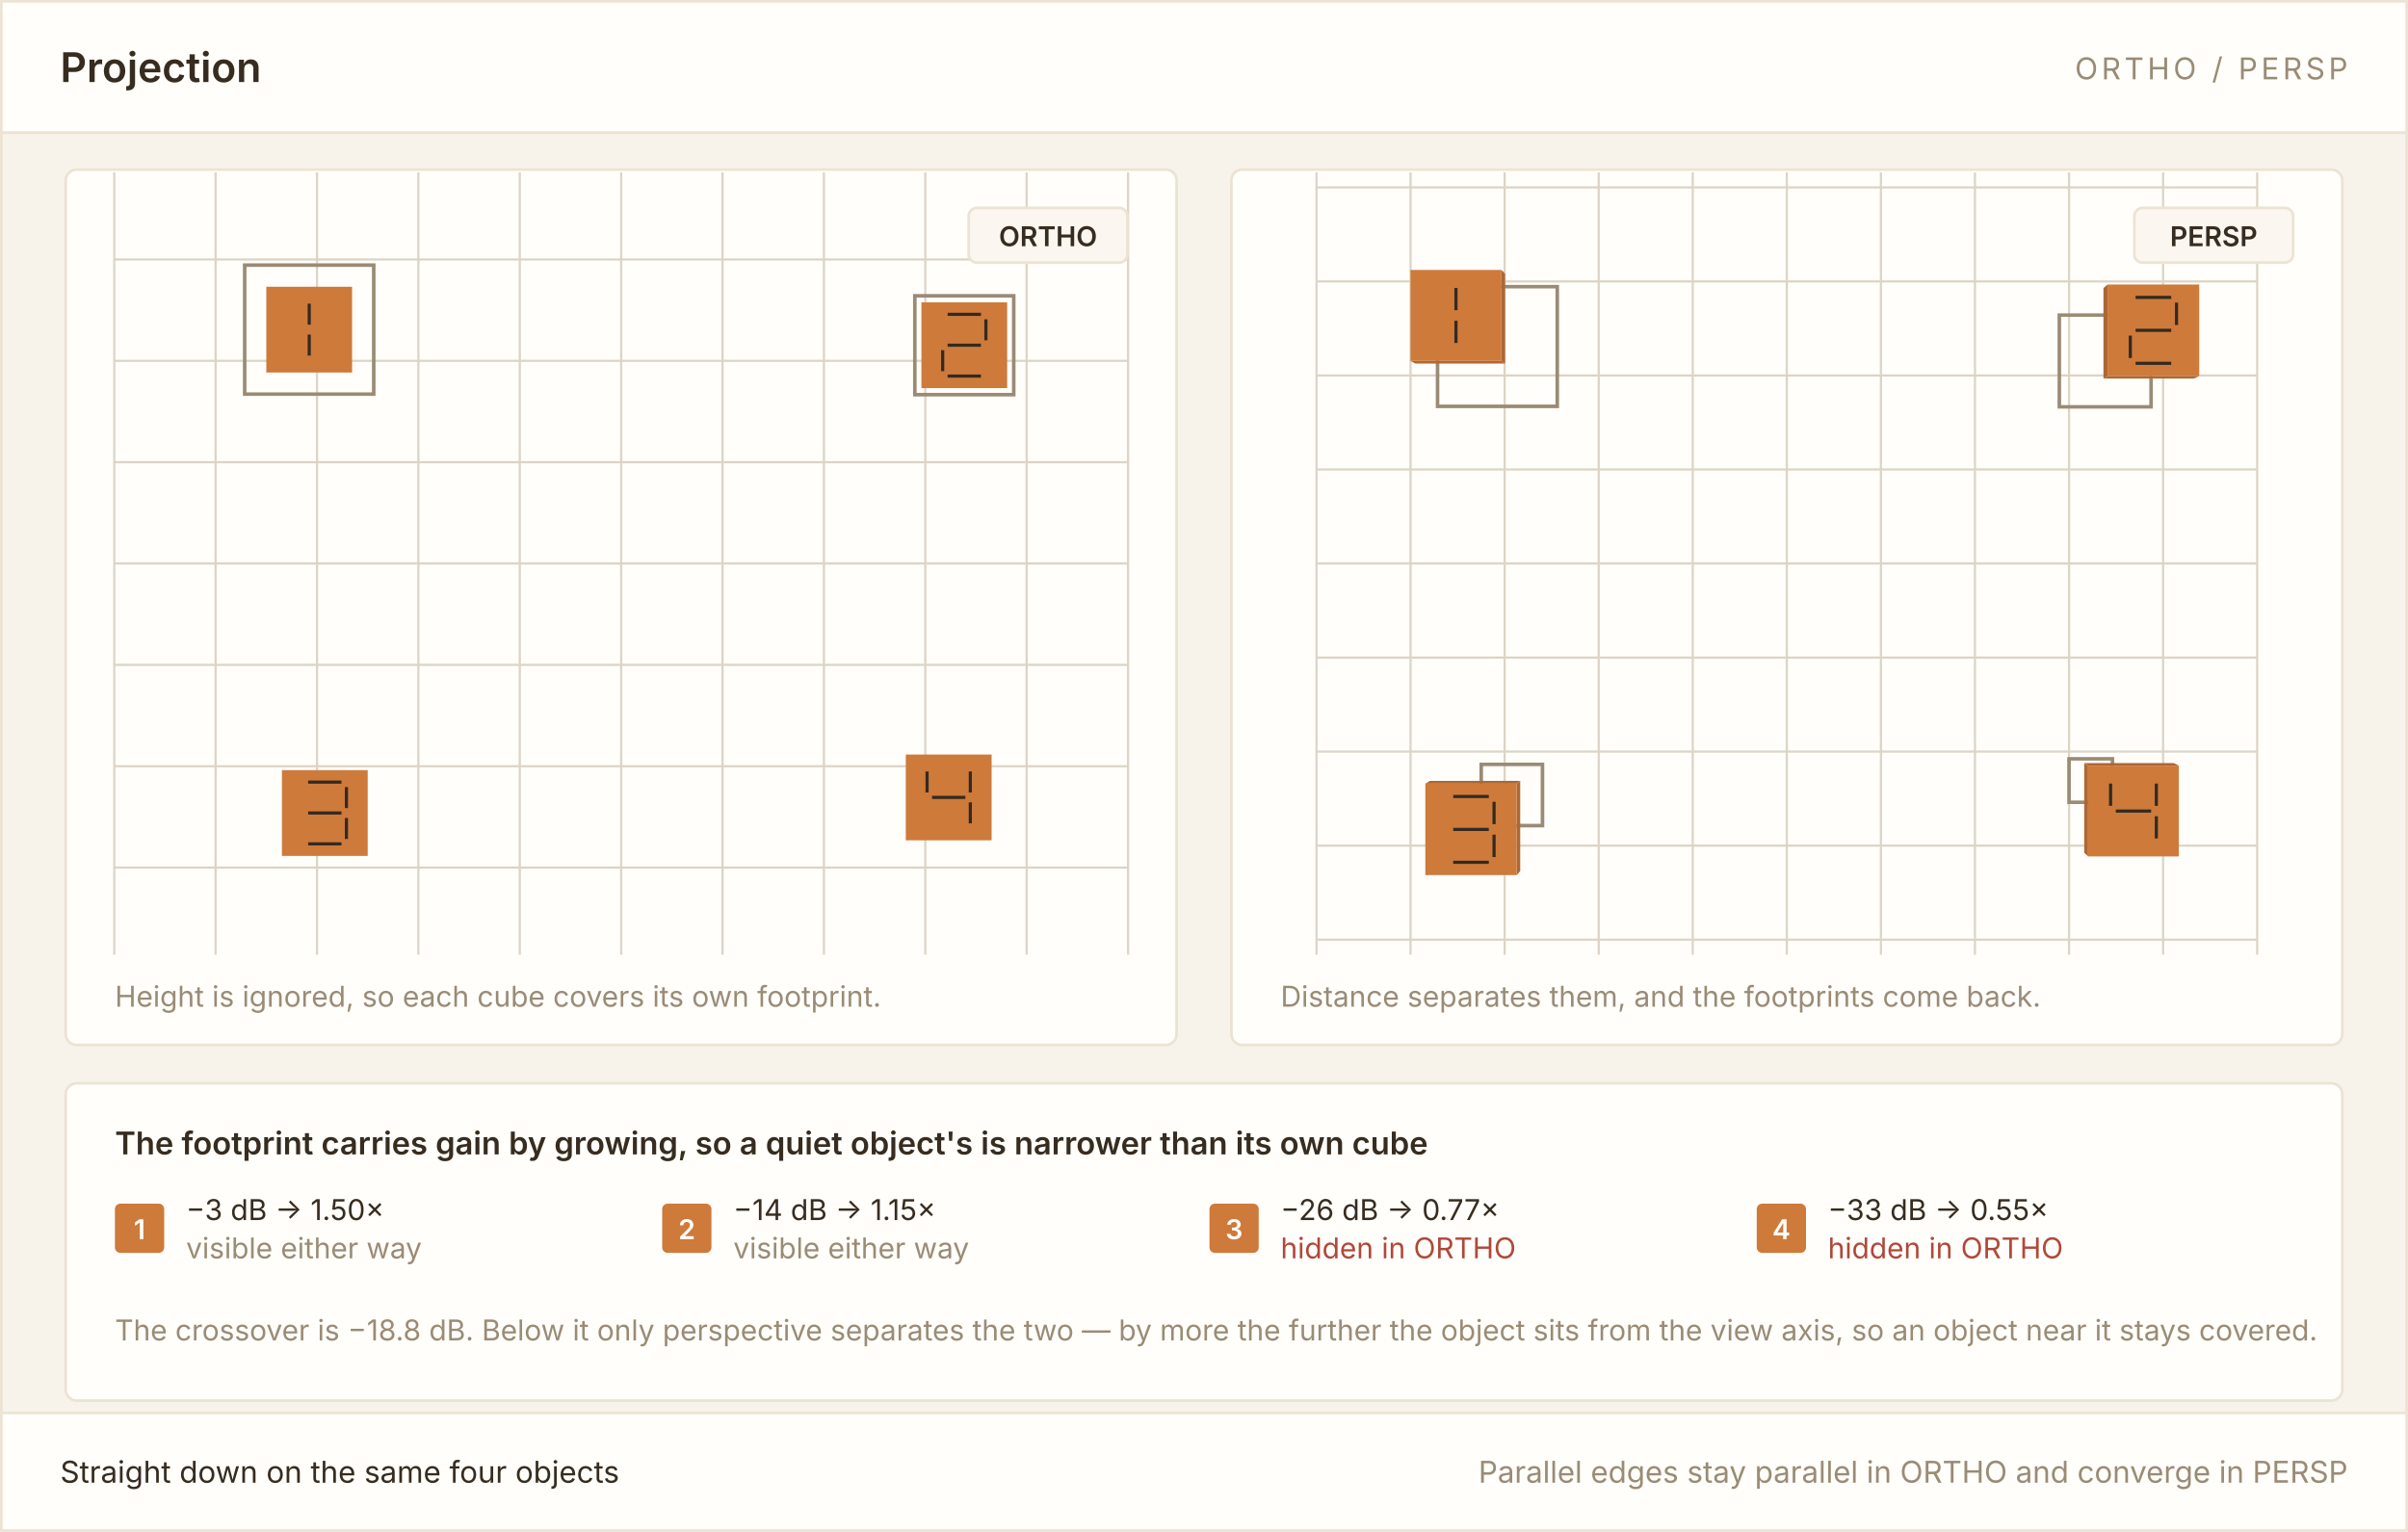
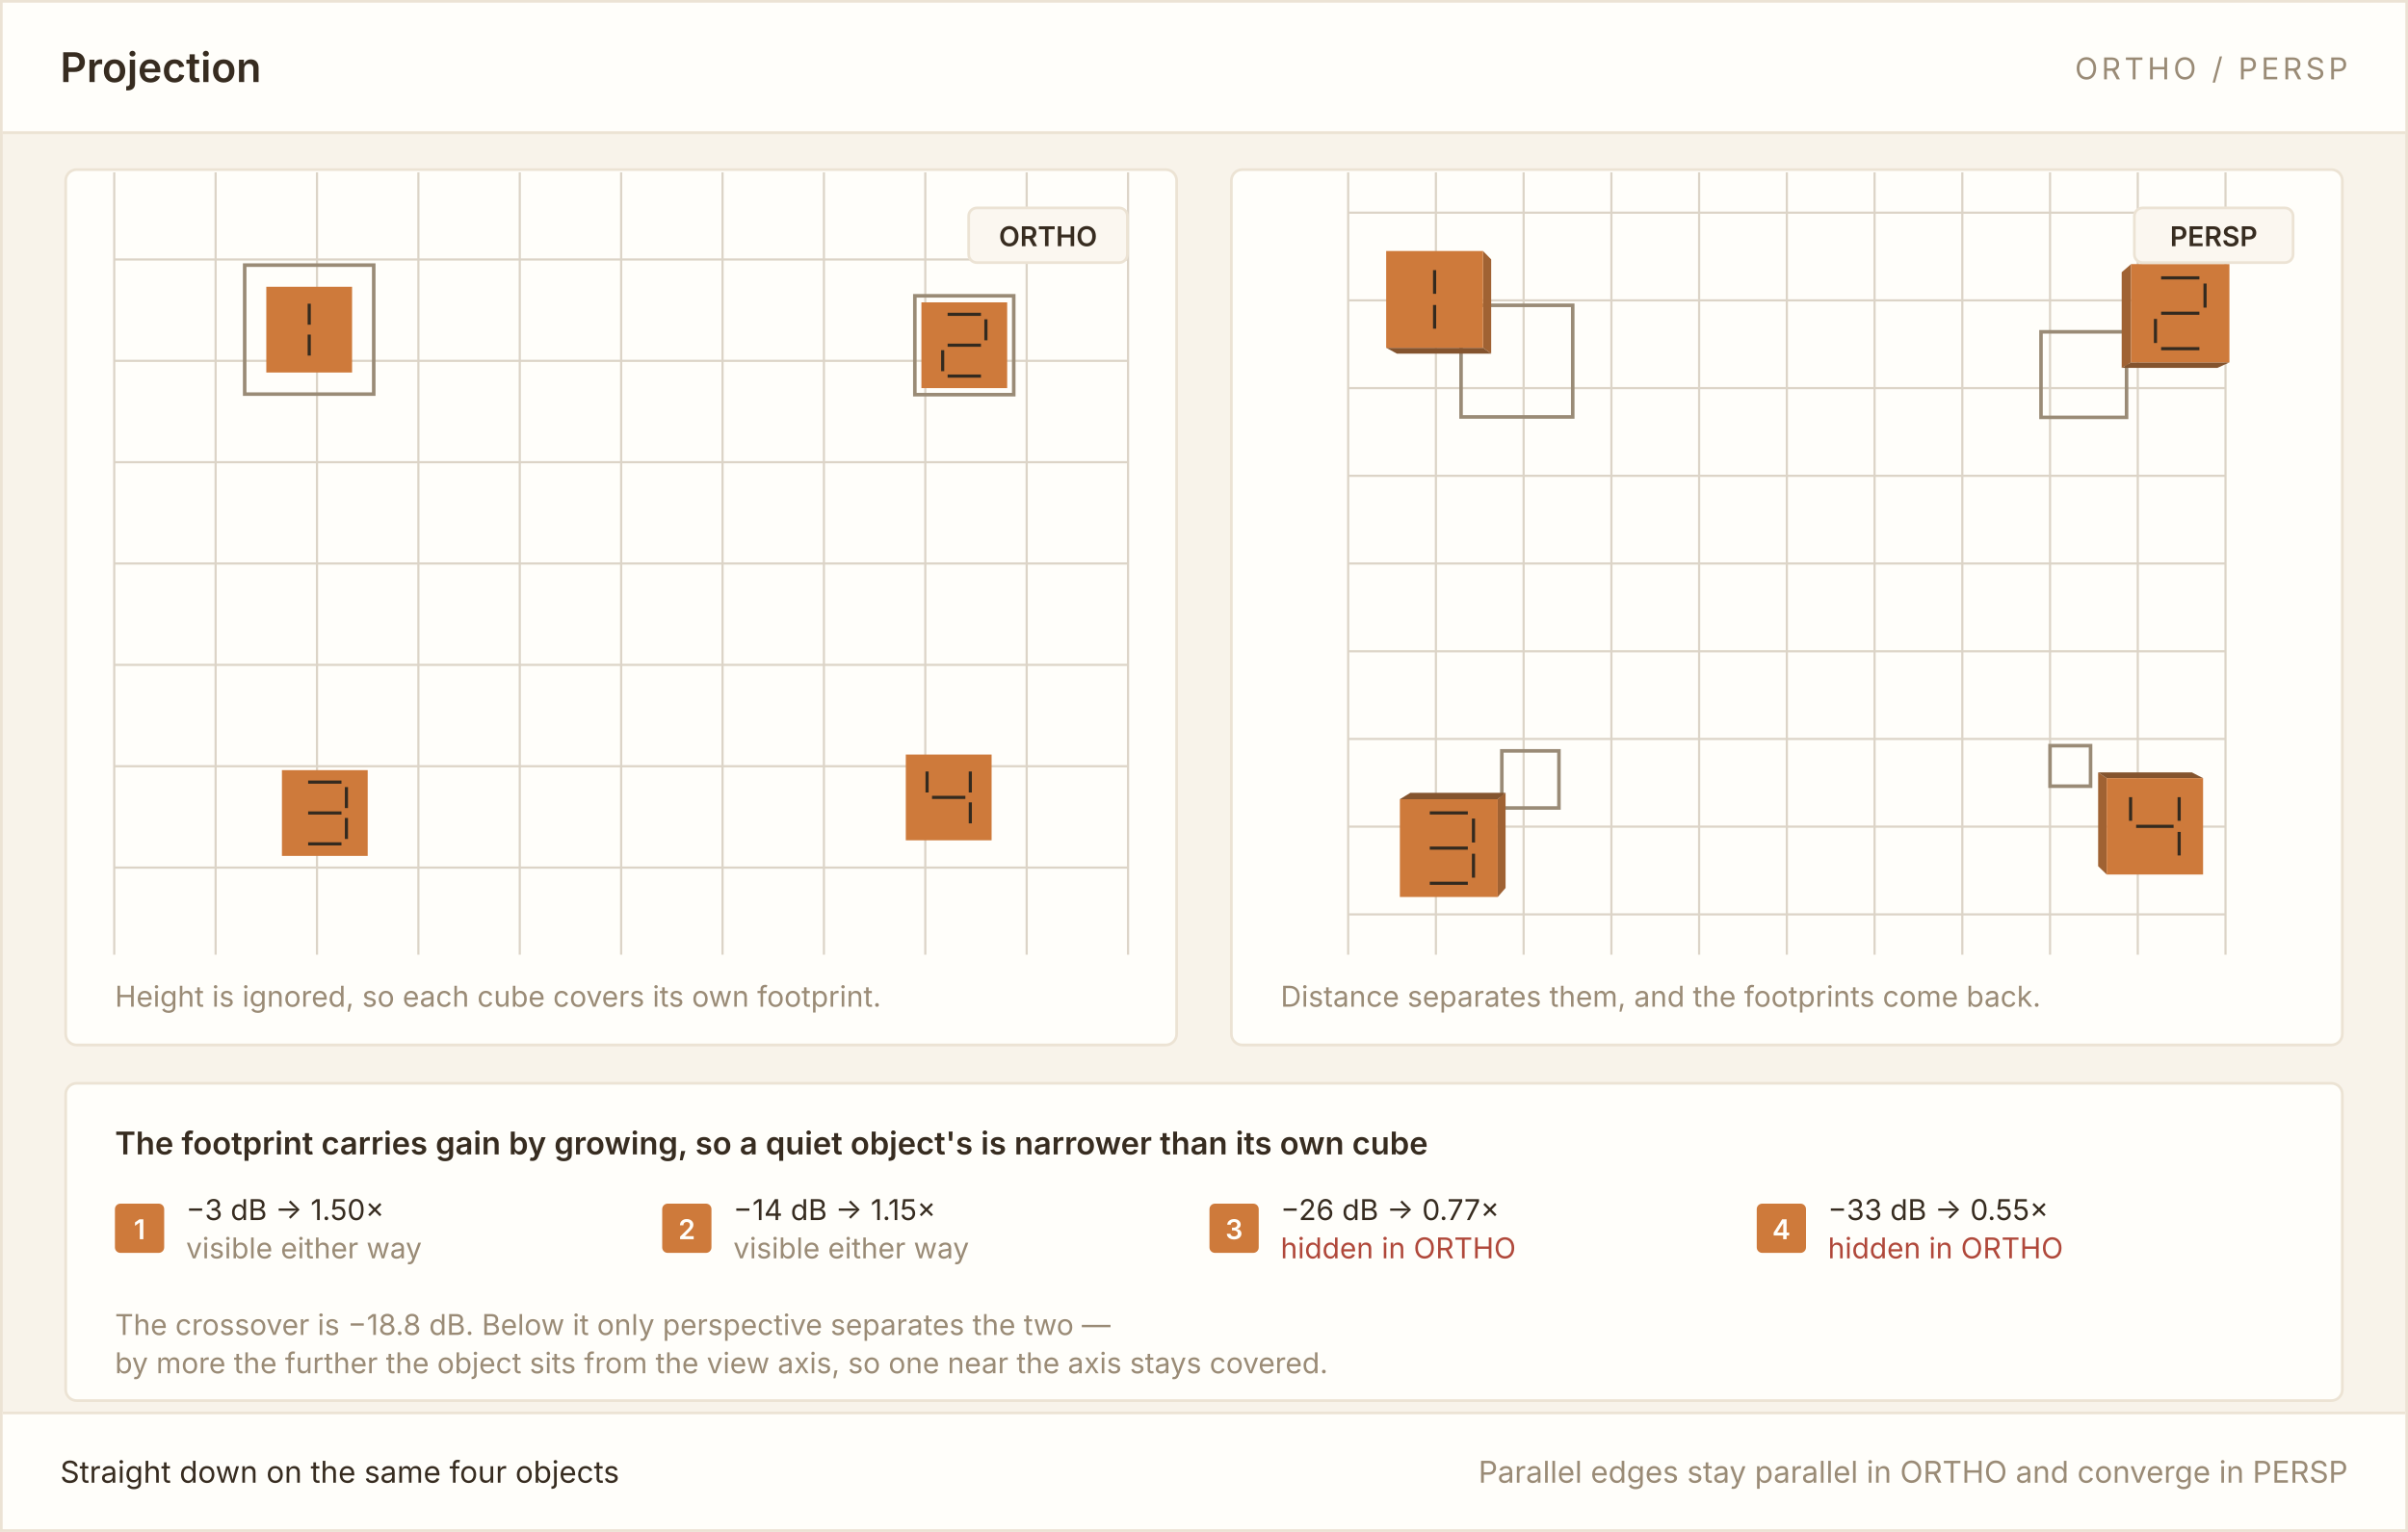
<svg xmlns="http://www.w3.org/2000/svg" width="880" height="560" aria-labelledby="title desc" viewBox="0 0 880 560">
  <g font-family="-apple-system,BlinkMacSystemFont,Segoe UI,sans-serif">
    <path fill="#f8f3ea" stroke="#ece3d4" d="M.5.5h879v559H.5Z" />
    <path fill="#fffefa" d="M1 1h878v47H1Zm0 515h878v43H1Z" />
    <path stroke="#ece3d4" d="M1 48.5h878M1 516.5h878" />
    <text x="22" y="30" fill="#372c20" font-size="15" font-weight="600">Projection</text>
    <text x="858" y="29" fill="#9a8b76" font-size="11" letter-spacing="1.3" text-anchor="end">ORTHO / PERSP</text>
    <rect width="406" height="320" x="24" y="62" fill="#fffefa" stroke="#ece3d4" rx="4" />
    <clipPath id="p0">
      <rect width="404" height="286" x="25" y="63" rx="4" />
    </clipPath>
    <g clip-path="url(#p0)">
      <g transform="translate(227 206)">
        <path fill="none" stroke="#dcd4c7" stroke-width=".8" d="M-185.25-185.25v370.5" />
        <path fill="none" stroke="#dcd4c7" stroke-width=".8" d="M-185.25-185.25h370.5" />
        <path fill="none" stroke="#dcd4c7" stroke-width=".8" d="M-148.2-185.25v370.5" />
        <path fill="none" stroke="#dcd4c7" stroke-width=".8" d="M-185.25-148.2h370.5" />
        <path fill="none" stroke="#dcd4c7" stroke-width=".8" d="M-111.15-185.25v370.5" />
        <path fill="none" stroke="#dcd4c7" stroke-width=".8" d="M-185.25-111.15h370.5" />
        <path fill="none" stroke="#dcd4c7" stroke-width=".8" d="M-74.1-185.25v370.5" />
        <path fill="none" stroke="#dcd4c7" stroke-width=".8" d="M-185.25-74.1h370.5" />
        <path fill="none" stroke="#dcd4c7" stroke-width=".8" d="M-37.05-185.25v370.5" />
        <path fill="none" stroke="#dcd4c7" stroke-width=".8" d="M-185.25-37.05h370.5" />
        <path fill="none" stroke="#dcd4c7" stroke-width=".8" d="M0-185.25v370.5" />
        <path fill="none" stroke="#dcd4c7" stroke-width=".8" d="M-185.25 0h370.5" />
        <path fill="none" stroke="#dcd4c7" stroke-width=".8" d="M37.05-185.25v370.5" />
        <path fill="none" stroke="#dcd4c7" stroke-width=".8" d="M-185.25 37.05h370.5" />
        <path fill="none" stroke="#dcd4c7" stroke-width=".8" d="M74.1-185.25v370.5" />
        <path fill="none" stroke="#dcd4c7" stroke-width=".8" d="M-185.25 74.1h370.5" />
        <path fill="none" stroke="#dcd4c7" stroke-width=".8" d="M111.15-185.25v370.5" />
        <path fill="none" stroke="#dcd4c7" stroke-width=".8" d="M-185.25 111.15h370.5" />
        <path fill="none" stroke="#dcd4c7" stroke-width=".8" d="M148.2-185.25v370.5" />
        <path fill="none" stroke="#dcd4c7" stroke-width=".8" d="M-185.25 148.2h370.5" />
        <path fill="none" stroke="#dcd4c7" stroke-width=".8" d="M185.25-185.25v370.5" />
        <path fill="none" stroke="#dcd4c7" stroke-width=".8" d="M-185.25 185.25h370.5" />
        <path fill="none" stroke="#9a8b76" stroke-width="1.3" d="M-137.58-109.08h47.16v47.16h-47.16z" />
-         <path fill="#ac6835" d="M-98.33-101.17v31.34z" />
-         <path fill="#ac6835" d="M-129.68-69.83h31.35z" />
+         <path fill="#a06233" d="M-98.33-101.17v31.34z" />
+         <path fill="#84542e" d="M-129.68-69.83h31.35z" />
        <path fill="#ce7a3b" d="M-129.68-101.17h31.35v31.34h-31.35z" />
        <path fill="none" stroke="#332a1f" stroke-width="1.15" d="M-114-94.98v7.67" />
        <path fill="none" stroke="#332a1f" stroke-width="1.15" d="M-114-83.69v7.67" />
        <path fill="none" stroke="#9a8b76" stroke-width="1.3" d="M107.33-97.87h36.14v36.14h-36.14z" />
-         <path fill="#ac6835" d="M109.73-95.48v31.35z" />
-         <path fill="#ac6835" d="M109.73-64.13h31.34z" />
+         <path fill="#a06233" d="M109.73-95.48v31.35z" />
+         <path fill="#84542e" d="M109.73-64.13h31.34z" />
        <path fill="#ce7a3b" d="M109.73-95.48h31.34v31.35h-31.34z" />
        <path fill="none" stroke="#332a1f" stroke-width="1.15" d="M119.31-91.09h12.18" />
        <path fill="none" stroke="#332a1f" stroke-width="1.15" d="M133.3-89.28v7.67" />
        <path fill="none" stroke="#332a1f" stroke-width="1.15" d="M119.31-79.8h12.18" />
        <path fill="none" stroke="#332a1f" stroke-width="1.15" d="M117.5-77.99v7.67" />
        <path fill="none" stroke="#332a1f" stroke-width="1.15" d="M119.31-68.51h12.18" />
        <path fill="none" stroke="#9a8b76" stroke-width="1.3" d="M-120.36 79.14h24.12v24.12h-24.12z" />
-         <path fill="#ac6835" d="M-92.62 75.53v31.35z" />
-         <path fill="#ac6835" d="M-123.97 75.53h31.35z" />
+         <path fill="#a06233" d="M-92.62 75.53v31.35z" />
+         <path fill="#84542e" d="M-123.97 75.53h31.35z" />
        <path fill="#ce7a3b" d="M-123.97 75.53h31.35v31.35h-31.35z" />
        <path fill="none" stroke="#332a1f" stroke-width="1.15" d="M-114.39 79.91h12.18" />
        <path fill="none" stroke="#332a1f" stroke-width="1.15" d="M-100.4 81.72v7.67" />
        <path fill="none" stroke="#332a1f" stroke-width="1.15" d="M-114.39 91.2h12.18" />
        <path fill="none" stroke="#332a1f" stroke-width="1.15" d="M-100.4 93.01v7.67" />
        <path fill="none" stroke="#332a1f" stroke-width="1.15" d="M-114.39 102.49h12.18" />
        <path fill="none" stroke="#9a8b76" stroke-width="1.3" d="M111.14 76.94h17.11v17.11h-17.11z" />
-         <path fill="#ac6835" d="M104.02 69.83v31.34z" />
-         <path fill="#ac6835" d="M104.02 69.83h31.36z" />
+         <path fill="#a06233" d="M104.02 69.83v31.34z" />
+         <path fill="#84542e" d="M104.02 69.83h31.36z" />
        <path fill="#ce7a3b" d="M104.02 69.83h31.36v31.34h-31.36z" />
        <path fill="none" stroke="#332a1f" stroke-width="1.15" d="M111.8 76.02v7.67" />
        <path fill="none" stroke="#332a1f" stroke-width="1.15" d="M127.6 76.02v7.67" />
        <path fill="none" stroke="#332a1f" stroke-width="1.15" d="M113.61 85.5h12.18" />
        <path fill="none" stroke="#332a1f" stroke-width="1.15" d="M127.6 87.31v7.67" />
      </g>
    </g>
    <rect width="58" height="20" x="354" y="76" fill="#fbf7f0" stroke="#ece3d4" rx="3" />
    <text x="383" y="90" fill="#372c20" font-size="10" font-weight="600" text-anchor="middle">ORTHO</text>
    <text x="42" y="368" fill="#9a8b76" font-size="10.5">Height is ignored, so each cube covers its own footprint.</text>
    <rect width="406" height="320" x="450" y="62" fill="#fffefa" stroke="#ece3d4" rx="4" />
    <clipPath id="p1">
      <rect width="404" height="286" x="451" y="63" rx="4" />
    </clipPath>
    <g clip-path="url(#p1)">
      <g transform="translate(653 206)">
-         <path fill="none" stroke="#dcd4c7" stroke-width=".8" d="M-171.88-171.88v343.76" />
-         <path fill="none" stroke="#dcd4c7" stroke-width=".8" d="M-171.88-171.88h343.76" />
-         <path fill="none" stroke="#dcd4c7" stroke-width=".8" d="M-137.51-171.88v343.76" />
-         <path fill="none" stroke="#dcd4c7" stroke-width=".8" d="M-171.88-137.51h343.76" />
-         <path fill="none" stroke="#dcd4c7" stroke-width=".8" d="M-103.13-171.88v343.76" />
-         <path fill="none" stroke="#dcd4c7" stroke-width=".8" d="M-171.88-103.13h343.76" />
-         <path fill="none" stroke="#dcd4c7" stroke-width=".8" d="M-68.75-171.88v343.76" />
-         <path fill="none" stroke="#dcd4c7" stroke-width=".8" d="M-171.88-68.75h343.76" />
-         <path fill="none" stroke="#dcd4c7" stroke-width=".8" d="M-34.38-171.88v343.76" />
-         <path fill="none" stroke="#dcd4c7" stroke-width=".8" d="M-171.88-34.38h343.76" />
-         <path fill="none" stroke="#dcd4c7" stroke-width=".8" d="M0-171.88v343.76" />
-         <path fill="none" stroke="#dcd4c7" stroke-width=".8" d="M-171.88 0h343.76" />
-         <path fill="none" stroke="#dcd4c7" stroke-width=".8" d="M34.38-171.88v343.76" />
-         <path fill="none" stroke="#dcd4c7" stroke-width=".8" d="M-171.88 34.38h343.76" />
-         <path fill="none" stroke="#dcd4c7" stroke-width=".8" d="M68.75-171.88v343.76" />
-         <path fill="none" stroke="#dcd4c7" stroke-width=".8" d="M-171.88 68.75h343.76" />
-         <path fill="none" stroke="#dcd4c7" stroke-width=".8" d="M103.13-171.88v343.76" />
-         <path fill="none" stroke="#dcd4c7" stroke-width=".8" d="M-171.88 103.13h343.76" />
-         <path fill="none" stroke="#dcd4c7" stroke-width=".8" d="M137.51-171.88v343.76" />
-         <path fill="none" stroke="#dcd4c7" stroke-width=".8" d="M-171.88 137.51h343.76" />
-         <path fill="none" stroke="#dcd4c7" stroke-width=".8" d="M171.88-171.88v343.76" />
-         <path fill="none" stroke="#dcd4c7" stroke-width=".8" d="M-171.88 171.88h343.76" />
-         <path fill="none" stroke="#9a8b76" stroke-width="1.3" d="M-127.65-101.21h43.75v43.75h-43.75z" />
-         <path fill="#ac6835" d="M-104.29-107.32v33.26l1.33.94v-32.82z" />
-         <path fill="#ac6835" d="M-137.55-74.06h33.26l1.33.94h-32.83z" />
-         <path fill="#ce7a3b" d="M-137.55-107.32h33.26v33.26h-33.26z" />
-         <path fill="none" stroke="#332a1f" stroke-width="1.15" d="M-120.92-100.75v8.15" />
-         <path fill="none" stroke="#332a1f" stroke-width="1.15" d="M-120.92-88.77v8.14" />
-         <path fill="none" stroke="#9a8b76" stroke-width="1.3" d="M99.58-90.81h33.53v33.53H99.58z" />
-         <path fill="#ac6835" d="M117.21-101.99v33.49l-1.51.88v-33.06z" />
-         <path fill="#ac6835" d="M117.21-68.5h33.49l-1.94.88H115.7z" />
-         <path fill="#ce7a3b" d="M117.21-101.99h33.49v33.49h-33.49z" />
-         <path fill="none" stroke="#332a1f" stroke-width="1.15" d="M127.45-97.3h13.02" />
-         <path fill="none" stroke="#332a1f" stroke-width="1.15" d="M142.4-95.37v8.19" />
-         <path fill="none" stroke="#332a1f" stroke-width="1.15" d="M127.45-85.25h13.02" />
-         <path fill="none" stroke="#332a1f" stroke-width="1.15" d="M125.52-83.32v8.2" />
-         <path fill="none" stroke="#332a1f" stroke-width="1.15" d="M127.45-73.19h13.02" />
-         <path fill="none" stroke="#9a8b76" stroke-width="1.3" d="M-111.68 73.43h22.38v22.38h-22.38z" />
-         <path fill="#ac6835" d="M-98.71 80.49v33.41l1.27-1.47V79.45z" />
-         <path fill="#ac6835" d="M-132.12 80.49h33.41l1.27-1.04h-32.98z" />
-         <path fill="#ce7a3b" d="M-132.12 80.49h33.41v33.41h-33.41z" />
-         <path fill="none" stroke="#332a1f" stroke-width="1.15" d="M-121.91 85.17h12.99" />
-         <path fill="none" stroke="#332a1f" stroke-width="1.15" d="M-107 87.09v8.18" />
-         <path fill="none" stroke="#332a1f" stroke-width="1.15" d="M-121.91 97.19h12.99" />
-         <path fill="none" stroke="#332a1f" stroke-width="1.15" d="M-107 99.12v8.18" />
-         <path fill="none" stroke="#332a1f" stroke-width="1.15" d="M-121.91 109.22h12.99" />
-         <path fill="none" stroke="#9a8b76" stroke-width="1.3" d="M103.12 71.39H119v15.88h-15.88z" />
-         <path fill="#ac6835" d="M110.08 73.89v33.17l-1.41-1.36V72.95z" />
-         <path fill="#ac6835" d="M110.08 73.89h33.17l-1.83-.94h-32.75z" />
-         <path fill="#ce7a3b" d="M110.08 73.89h33.17v33.17h-33.17z" />
-         <path fill="none" stroke="#332a1f" stroke-width="1.15" d="M118.31 80.44v8.13" />
-         <path fill="none" stroke="#332a1f" stroke-width="1.15" d="M135.03 80.44v8.13" />
-         <path fill="none" stroke="#332a1f" stroke-width="1.15" d="M120.22 90.48h12.9" />
-         <path fill="none" stroke="#332a1f" stroke-width="1.15" d="M135.03 92.39v8.12" />
+         <path fill="none" stroke="#dcd4c7" stroke-width=".8" d="M-160.31-160.31v320.62" />
+         <path fill="none" stroke="#dcd4c7" stroke-width=".8" d="M-160.31-160.31h320.62" />
+         <path fill="none" stroke="#dcd4c7" stroke-width=".8" d="M-128.25-160.31v320.62" />
+         <path fill="none" stroke="#dcd4c7" stroke-width=".8" d="M-160.31-128.25h320.62" />
+         <path fill="none" stroke="#dcd4c7" stroke-width=".8" d="M-96.19-160.31v320.62" />
+         <path fill="none" stroke="#dcd4c7" stroke-width=".8" d="M-160.31-96.19h320.62" />
+         <path fill="none" stroke="#dcd4c7" stroke-width=".8" d="M-64.12-160.31v320.62" />
+         <path fill="none" stroke="#dcd4c7" stroke-width=".8" d="M-160.31-64.12h320.62" />
+         <path fill="none" stroke="#dcd4c7" stroke-width=".8" d="M-32.06-160.31v320.62" />
+         <path fill="none" stroke="#dcd4c7" stroke-width=".8" d="M-160.31-32.06h320.62" />
+         <path fill="none" stroke="#dcd4c7" stroke-width=".8" d="M0-160.31v320.62" />
+         <path fill="none" stroke="#dcd4c7" stroke-width=".8" d="M-160.31 0h320.62" />
+         <path fill="none" stroke="#dcd4c7" stroke-width=".8" d="M32.06-160.31v320.62" />
+         <path fill="none" stroke="#dcd4c7" stroke-width=".8" d="M-160.31 32.06h320.62" />
+         <path fill="none" stroke="#dcd4c7" stroke-width=".8" d="M64.12-160.31v320.62" />
+         <path fill="none" stroke="#dcd4c7" stroke-width=".8" d="M-160.31 64.12h320.62" />
+         <path fill="none" stroke="#dcd4c7" stroke-width=".8" d="M96.19-160.31v320.62" />
+         <path fill="none" stroke="#dcd4c7" stroke-width=".8" d="M-160.31 96.19h320.62" />
+         <path fill="none" stroke="#dcd4c7" stroke-width=".8" d="M128.25-160.31v320.62" />
+         <path fill="none" stroke="#dcd4c7" stroke-width=".8" d="M-160.31 128.25h320.62" />
+         <path fill="none" stroke="#dcd4c7" stroke-width=".8" d="M160.31-160.31v320.62" />
+         <path fill="none" stroke="#dcd4c7" stroke-width=".8" d="M-160.31 160.31h320.62" />
+         <path fill="none" stroke="#9a8b76" stroke-width="1.3" d="M-119.06-94.39h40.81v40.81h-40.81z" />
+         <path fill="#a06233" d="M-111.03-114.25v35.4l2.98 2.12v-34.45z" />
+         <path fill="#84542e" d="M-146.43-78.85h35.4l2.98 2.12h-34.45z" />
+         <path fill="#ce7a3b" d="M-146.43-114.25h35.4v35.4h-35.4z" />
+         <path fill="none" stroke="#332a1f" stroke-width="1.15" d="M-128.73-107.25v8.66" />
+         <path fill="none" stroke="#332a1f" stroke-width="1.15" d="M-128.73-94.51v8.67" />
+         <path fill="none" stroke="#9a8b76" stroke-width="1.3" d="M92.88-84.7h31.27v31.27H92.88z" />
+         <path fill="#a06233" d="M125.8-109.46v35.94l-3.43 2.01v-34.97z" />
+         <path fill="#84542e" d="M125.8-73.52h35.94l-4.41 2.01h-34.96z" />
+         <path fill="#ce7a3b" d="M125.8-109.46h35.94v35.94H125.8z" />
+         <path fill="none" stroke="#332a1f" stroke-width="1.15" d="M136.78-104.43h13.98" />
+         <path fill="none" stroke="#332a1f" stroke-width="1.15" d="M152.83-102.36v8.8" />
+         <path fill="none" stroke="#332a1f" stroke-width="1.15" d="M136.78-91.49h13.98" />
+         <path fill="none" stroke="#332a1f" stroke-width="1.15" d="M134.71-89.42v8.8" />
+         <path fill="none" stroke="#332a1f" stroke-width="1.15" d="M136.78-78.55h13.98" />
+         <path fill="none" stroke="#9a8b76" stroke-width="1.3" d="M-104.16 68.49h20.87v20.87h-20.87z" />
+         <path fill="#a06233" d="M-105.66 86.15v35.76l2.87-3.31V83.81z" />
+         <path fill="#84542e" d="M-141.42 86.15h35.76l2.87-2.34h-34.79z" />
+         <path fill="#ce7a3b" d="M-141.42 86.15h35.76v35.76h-35.76z" />
+         <path fill="none" stroke="#332a1f" stroke-width="1.15" d="M-130.49 91.16h13.91" />
+         <path fill="none" stroke="#332a1f" stroke-width="1.15" d="M-114.52 93.22v8.75" />
+         <path fill="none" stroke="#332a1f" stroke-width="1.15" d="M-130.49 104.03h13.91" />
+         <path fill="none" stroke="#332a1f" stroke-width="1.15" d="M-114.52 106.09v8.75" />
+         <path fill="none" stroke="#332a1f" stroke-width="1.15" d="M-130.49 116.9h13.91" />
+         <path fill="none" stroke="#9a8b76" stroke-width="1.3" d="M96.18 66.59h14.81V81.4H96.18z" />
+         <path fill="#a06233" d="M116.88 78.46v35.22l-3.12-3.04V76.36z" />
+         <path fill="#84542e" d="M116.88 78.46h35.23l-4.07-2.1h-34.28z" />
+         <path fill="#ce7a3b" d="M116.88 78.46h35.23v35.22h-35.23z" />
+         <path fill="none" stroke="#332a1f" stroke-width="1.15" d="M125.62 85.42v8.62" />
+         <path fill="none" stroke="#332a1f" stroke-width="1.15" d="M143.37 85.42v8.62" />
+         <path fill="none" stroke="#332a1f" stroke-width="1.15" d="M127.65 96.07h13.69" />
+         <path fill="none" stroke="#332a1f" stroke-width="1.15" d="M143.37 98.1v8.62" />
      </g>
    </g>
    <rect width="58" height="20" x="780" y="76" fill="#fbf7f0" stroke="#ece3d4" rx="3" />
    <text x="809" y="90" fill="#372c20" font-size="10" font-weight="600" text-anchor="middle">PERSP</text>
    <text x="468" y="368" fill="#9a8b76" font-size="10.5">Distance separates them, and the footprints come back.</text>
    <rect width="832" height="116" x="24" y="396" fill="#fffefa" stroke="#ece3d4" rx="4" />
    <text x="42" y="422" fill="#372c20" font-size="11.5" font-weight="600">The footprint carries gain by growing, so a quiet object's is narrower than its own cube</text>
    <rect width="18" height="18" x="42" y="440" fill="#ce7a3b" rx="2" />
    <text x="51" y="453" fill="#fffefa" font-size="10" font-weight="600" text-anchor="middle">1</text>
    <text x="68" y="446" fill="#372c20" font-size="10.5">−3 dB → 1.50×</text>
    <text x="68" y="460" fill="#9a8b76" font-size="10.5">visible either way</text>
    <rect width="18" height="18" x="242" y="440" fill="#ce7a3b" rx="2" />
    <text x="251" y="453" fill="#fffefa" font-size="10" font-weight="600" text-anchor="middle">2</text>
    <text x="268" y="446" fill="#372c20" font-size="10.5">−14 dB → 1.15×</text>
    <text x="268" y="460" fill="#9a8b76" font-size="10.5">visible either way</text>
    <rect width="18" height="18" x="442" y="440" fill="#ce7a3b" rx="2" />
    <text x="451" y="453" fill="#fffefa" font-size="10" font-weight="600" text-anchor="middle">3</text>
    <text x="468" y="446" fill="#372c20" font-size="10.5">−26 dB → 0.77×</text>
    <text x="468" y="460" fill="#b0483a" font-size="10.5">hidden in ORTHO</text>
    <rect width="18" height="18" x="642" y="440" fill="#ce7a3b" rx="2" />
    <text x="651" y="453" fill="#fffefa" font-size="10" font-weight="600" text-anchor="middle">4</text>
    <text x="668" y="446" fill="#372c20" font-size="10.5">−33 dB → 0.55×</text>
    <text x="668" y="460" fill="#b0483a" font-size="10.5">hidden in ORTHO</text>
-     <text x="42" y="490" fill="#9a8b76" font-size="10.5">The crossover is −18.8 dB. Below it only perspective separates the two — by more the further the object sits from the view axis, so an object near it stays covered.</text>
+     <text x="42" y="488" fill="#9a8b76" font-size="10.5">The crossover is −18.8 dB. Below it only perspective separates the two —</text>
+     <text x="42" y="502" fill="#9a8b76" font-size="10.5">by more the further the object sits from the view axis, so one near the axis stays covered.</text>
    <text x="22" y="542" fill="#372c20" font-size="11">Straight down on the same four objects</text>
    <text x="858" y="542" fill="#9a8b76" font-size="11" text-anchor="end">Parallel edges stay parallel in ORTHO and converge in PERSP</text>
  </g>
</svg>
